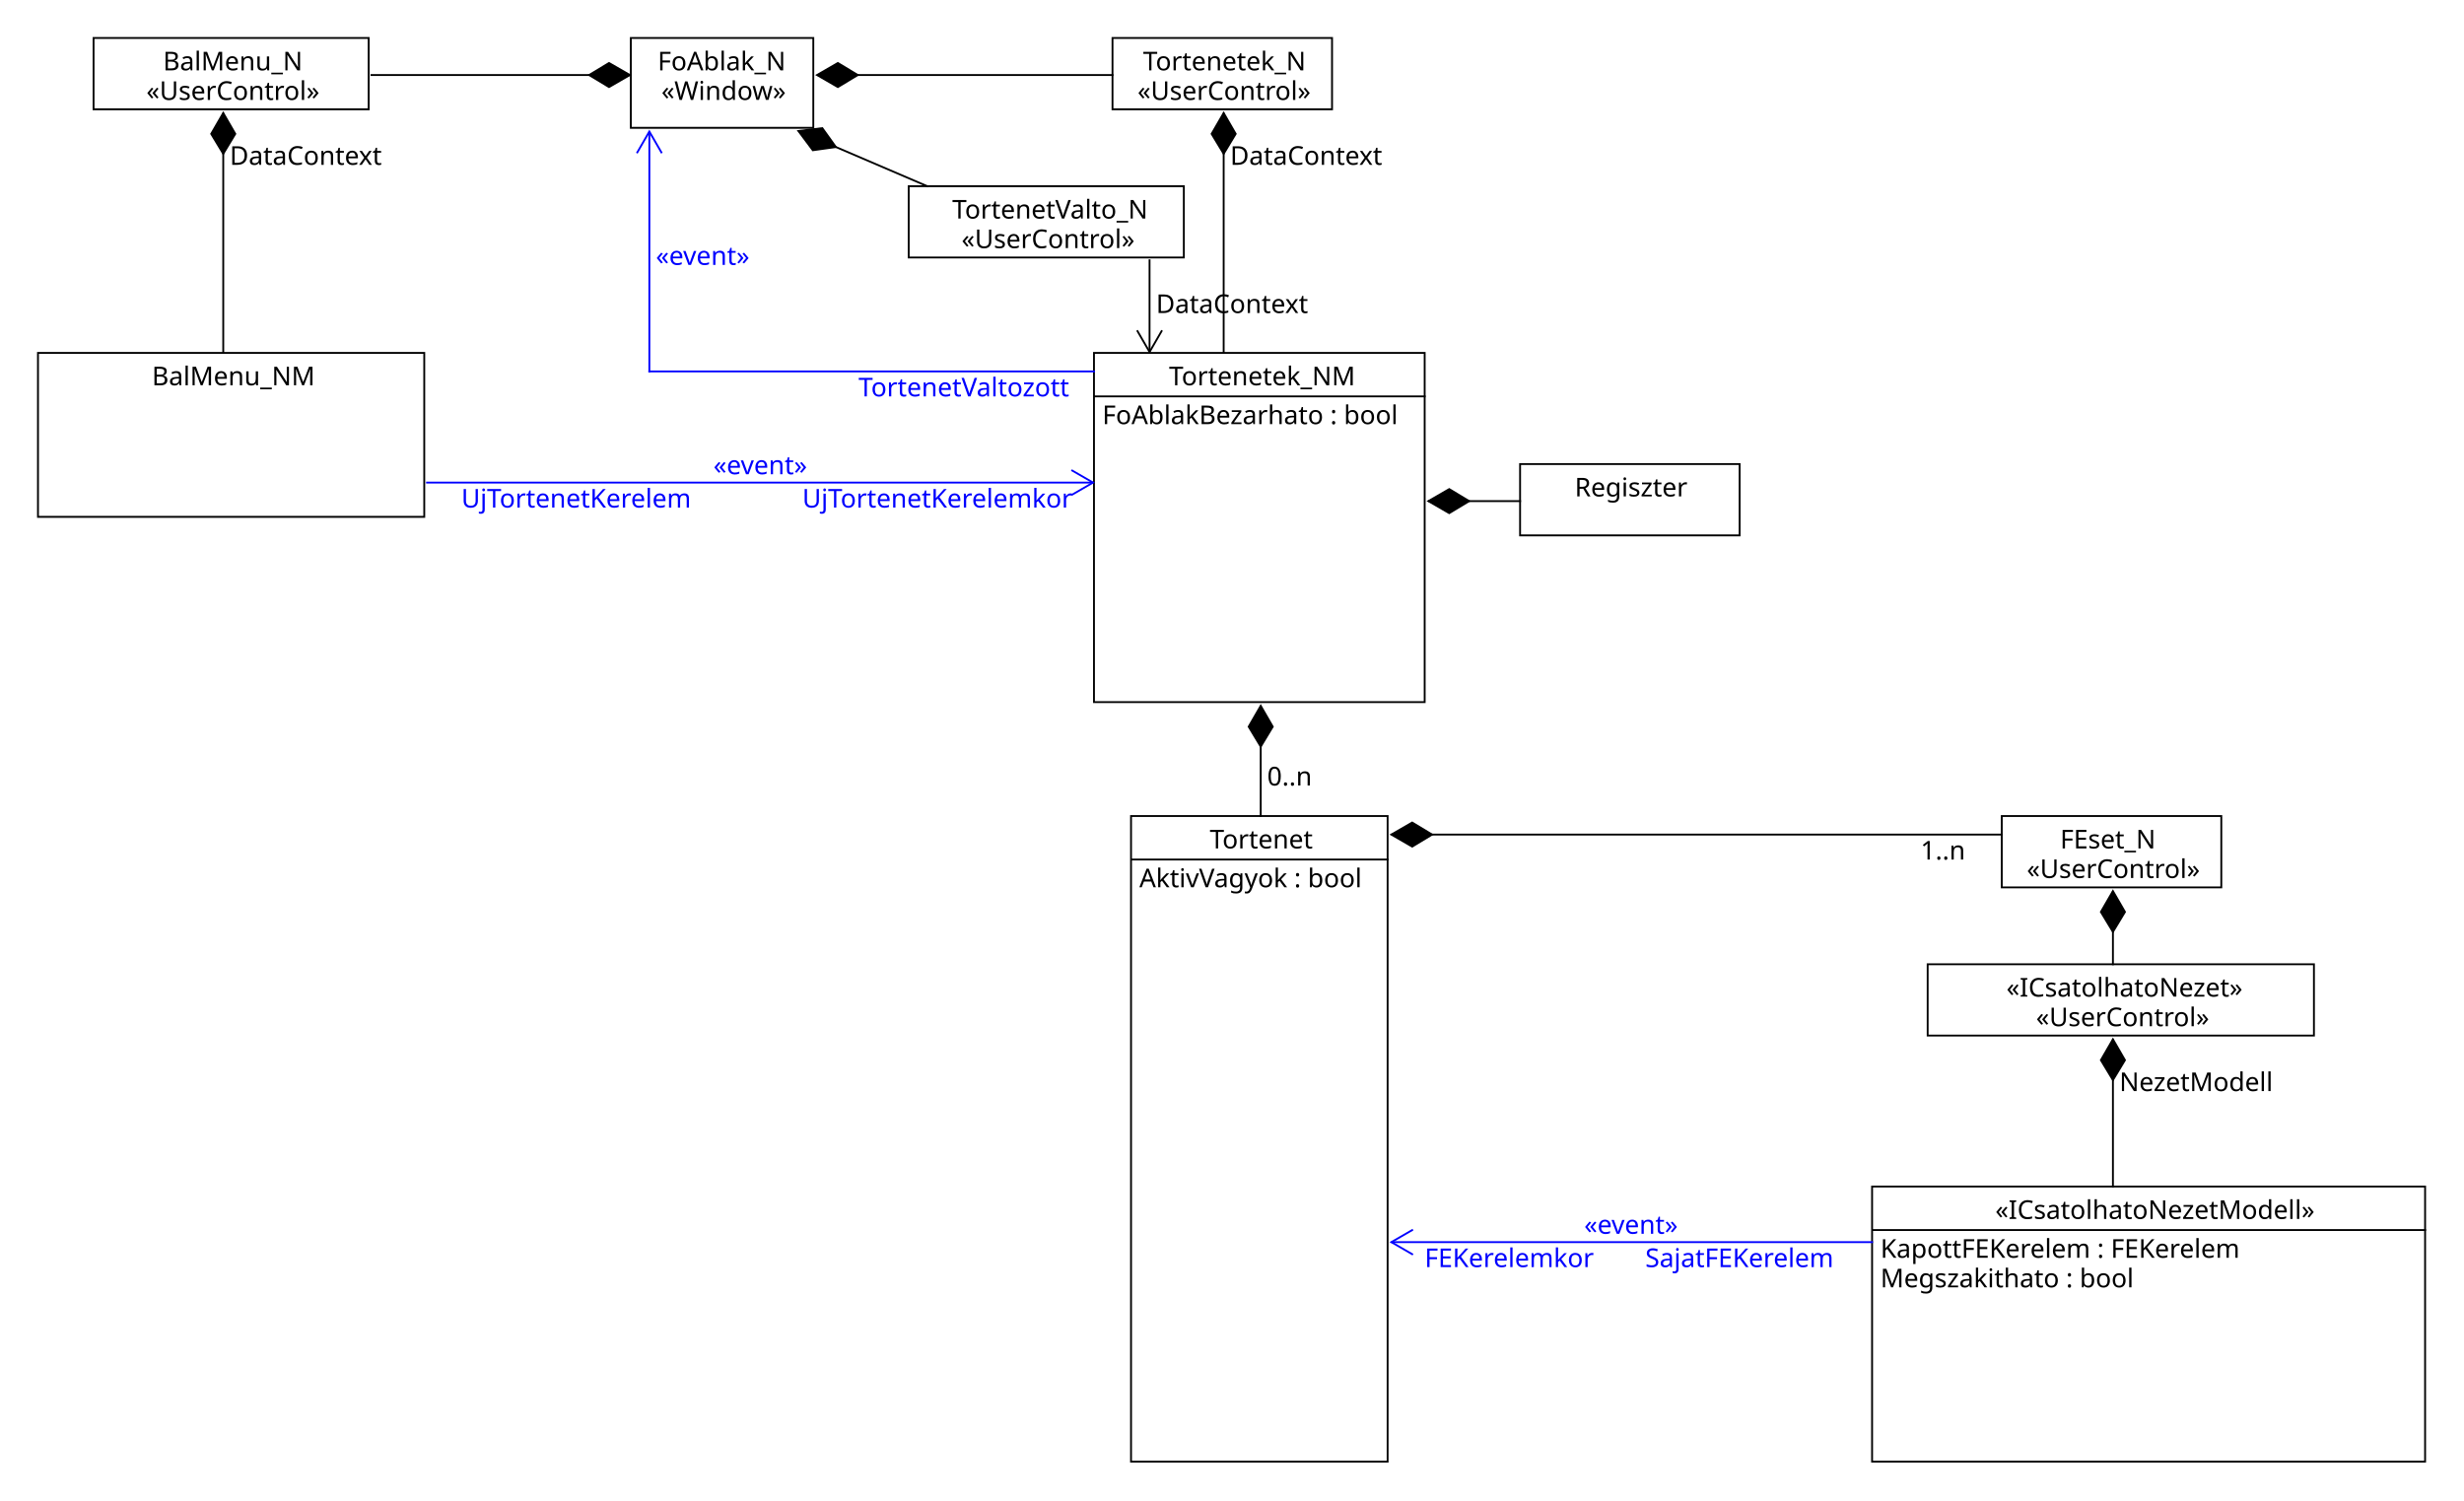
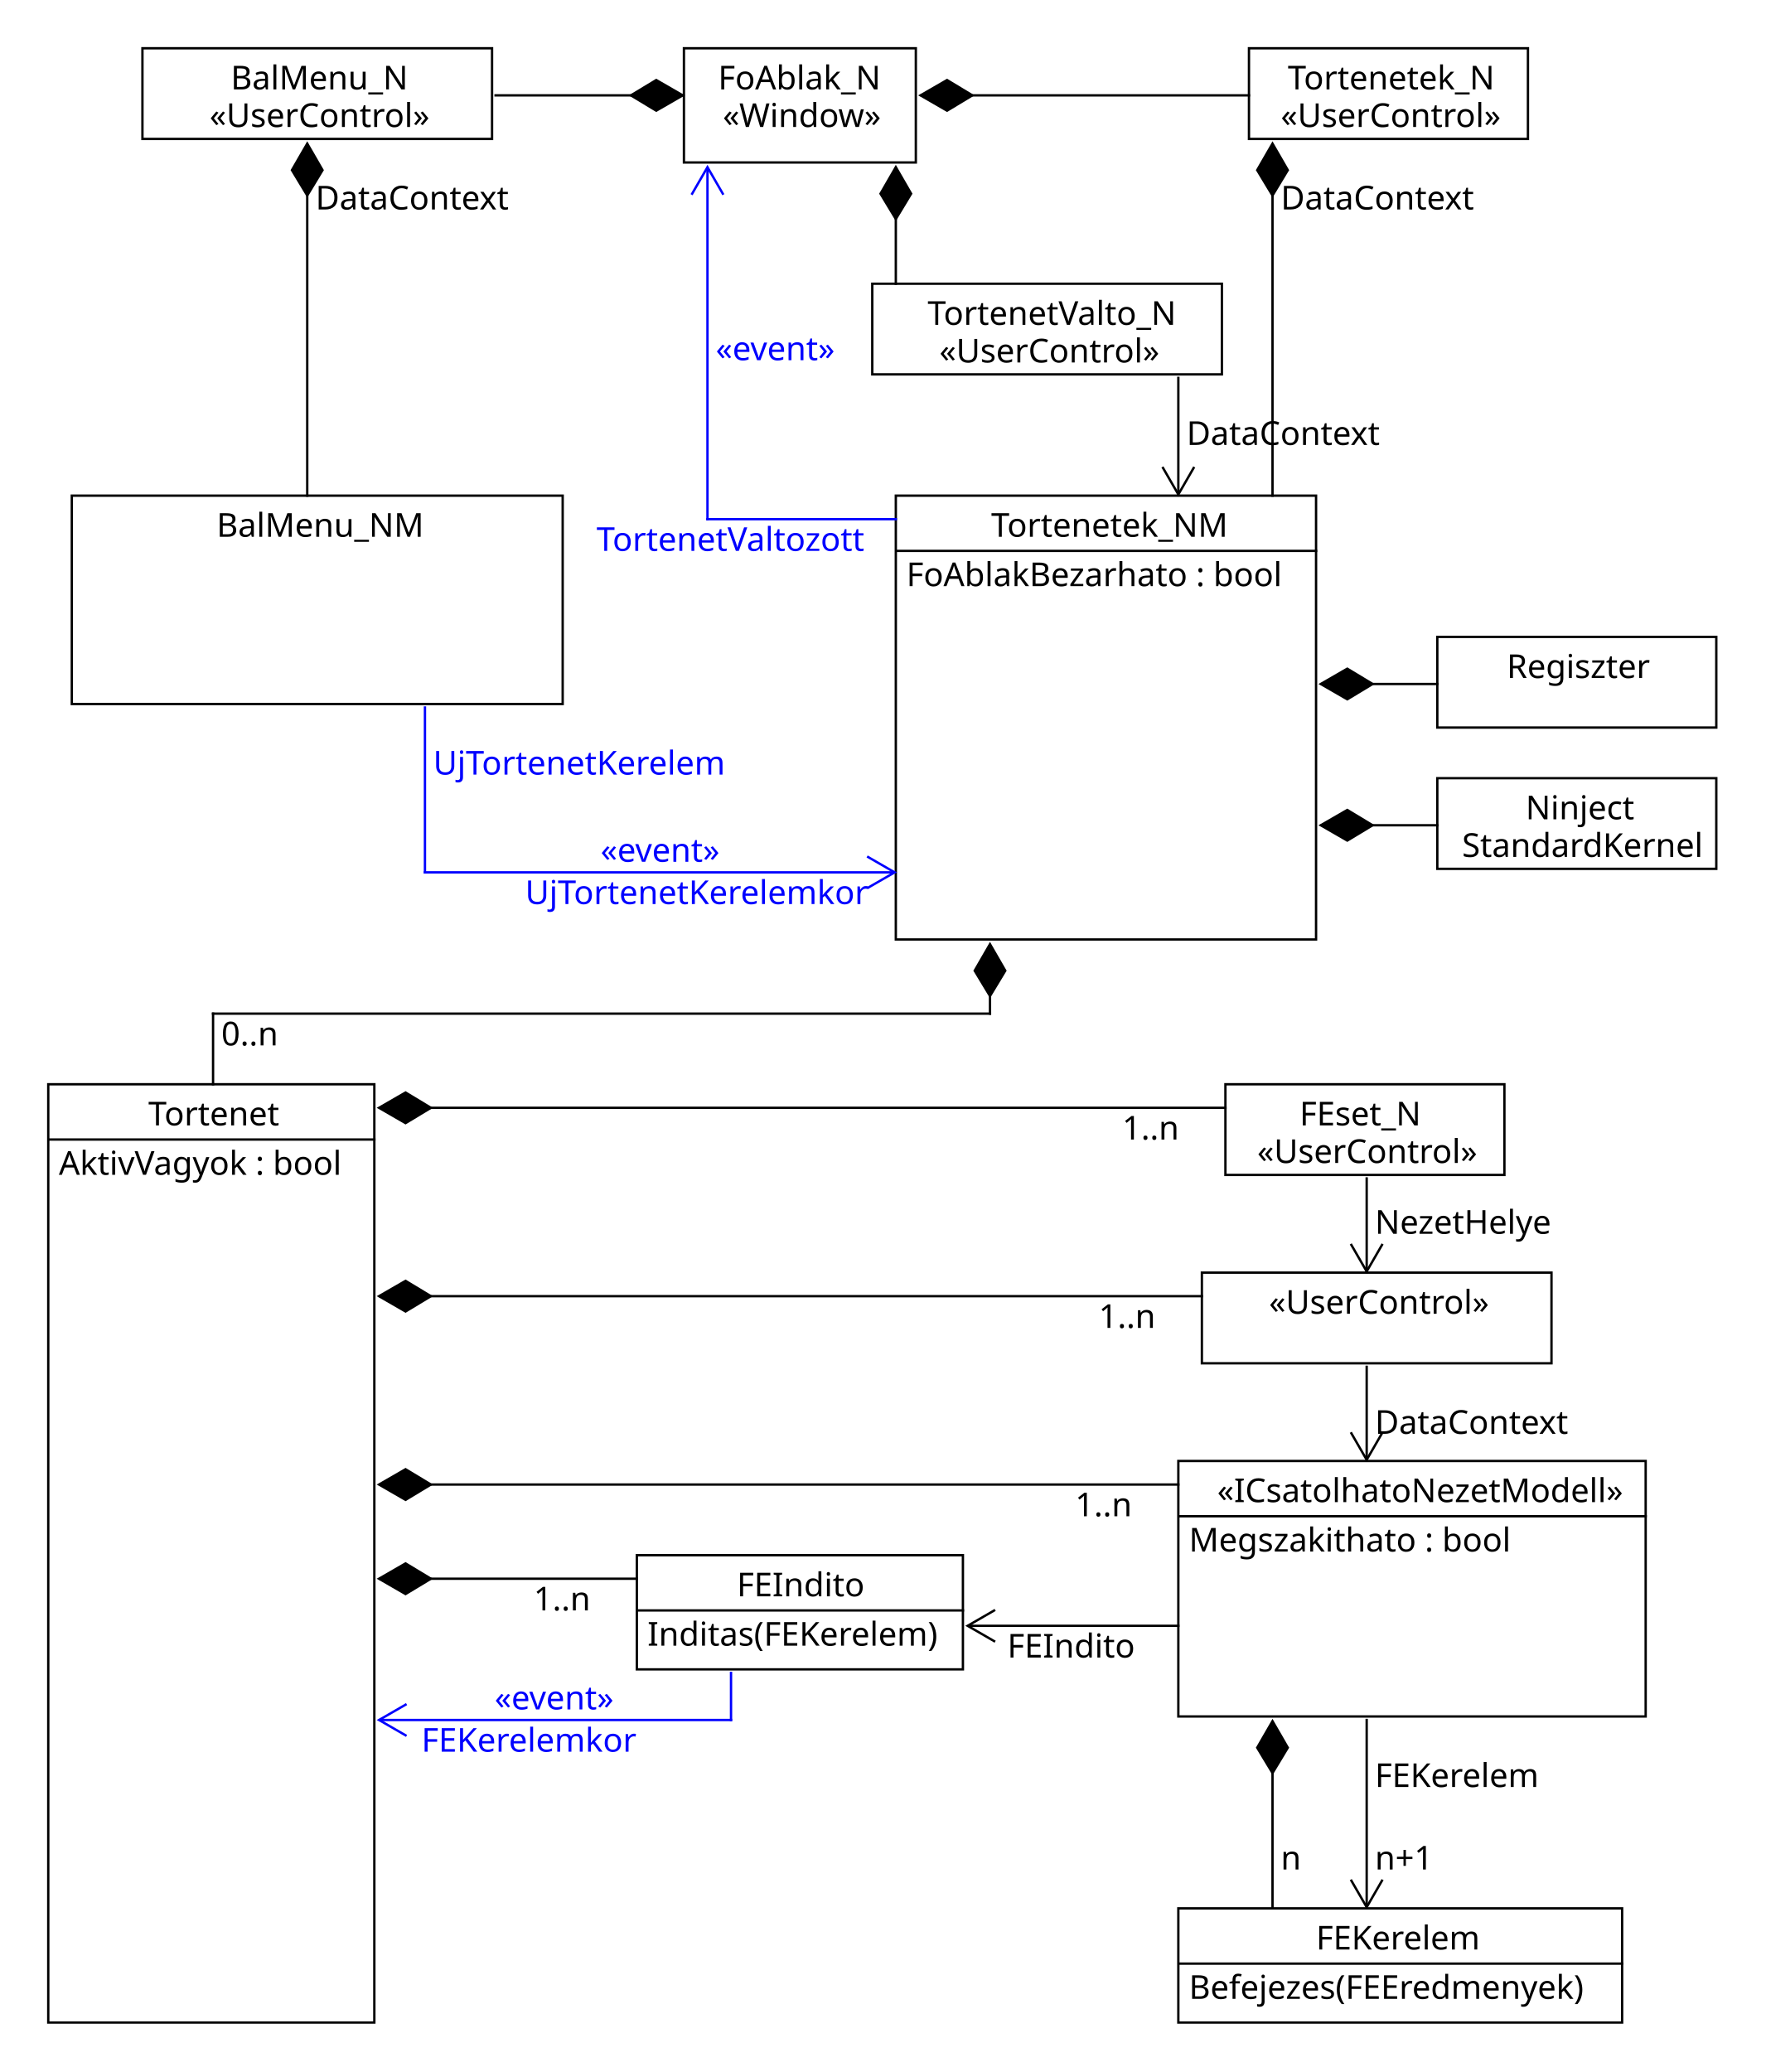
- <svg xmlns="http://www.w3.org/2000/svg" fill-opacity="1" color-rendering="auto" color-interpolation="auto" text-rendering="auto" stroke="black" stroke-linecap="square" width="1330" stroke-miterlimit="10" shape-rendering="auto" stroke-opacity="1" fill="black" stroke-dasharray="none" font-weight="normal" stroke-width="1" viewBox="40 20 1330 810" height="810" font-family="'Dialog'" font-style="normal" stroke-linejoin="miter" font-size="12px" stroke-dashoffset="0" image-rendering="auto">
+ <svg xmlns="http://www.w3.org/2000/svg" fill-opacity="1" color-rendering="auto" color-interpolation="auto" text-rendering="auto" stroke="black" stroke-linecap="square" width="750" stroke-miterlimit="10" shape-rendering="auto" stroke-opacity="1" fill="black" stroke-dasharray="none" font-weight="normal" stroke-width="1" viewBox="530 20 750 880" height="880" font-family="'Dialog'" font-style="normal" stroke-linejoin="miter" font-size="12px" stroke-dashoffset="0" image-rendering="auto">
  <defs id="genericDefs" />
  <g>
    <defs id="defs1">
      <clipPath clipPathUnits="userSpaceOnUse" id="clipPath1">
        <path d="M0 0 L2147483647 0 L2147483647 2147483647 L0 2147483647 L0 0 Z" />
      </clipPath>
      <clipPath clipPathUnits="userSpaceOnUse" id="clipPath2">
        <path d="M0 0 L0 40 L120 40 L120 0 Z" />
      </clipPath>
      <clipPath clipPathUnits="userSpaceOnUse" id="clipPath3">
+         <path d="M0 0 L0 50 L190 50 L190 0 Z" />
+       </clipPath>
+       <clipPath clipPathUnits="userSpaceOnUse" id="clipPath4">
+         <path d="M0 0 L0 50 L140 50 L140 0 Z" />
+       </clipPath>
+       <clipPath clipPathUnits="userSpaceOnUse" id="clipPath5">
        <path d="M0 0 L0 50 L100 50 L100 0 Z" />
      </clipPath>
-       <clipPath clipPathUnits="userSpaceOnUse" id="clipPath4">
+       <clipPath clipPathUnits="userSpaceOnUse" id="clipPath6">
        <path d="M0 0 L0 40 L150 40 L150 0 Z" />
      </clipPath>
-       <clipPath clipPathUnits="userSpaceOnUse" id="clipPath5">
-         <path d="M0 0 L0 150 L300 150 L300 0 Z" />
-       </clipPath>
-       <clipPath clipPathUnits="userSpaceOnUse" id="clipPath6">
-         <path d="M0 0 L0 40 L210 40 L210 0 Z" />
-       </clipPath>
      <clipPath clipPathUnits="userSpaceOnUse" id="clipPath7">
-         <path d="M0 0 L0 350 L140 350 L140 0 Z" />
+         <path d="M0 0 L0 110 L200 110 L200 0 Z" />
      </clipPath>
      <clipPath clipPathUnits="userSpaceOnUse" id="clipPath8">
+         <path d="M0 0 L0 400 L140 400 L140 0 Z" />
+       </clipPath>
+       <clipPath clipPathUnits="userSpaceOnUse" id="clipPath9">
        <path d="M0 0 L0 90 L210 90 L210 0 Z" />
      </clipPath>
-       <clipPath clipPathUnits="userSpaceOnUse" id="clipPath9">
+       <clipPath clipPathUnits="userSpaceOnUse" id="clipPath10">
        <path d="M0 0 L0 190 L180 190 L180 0 Z" />
      </clipPath>
-       <clipPath clipPathUnits="userSpaceOnUse" id="clipPath10">
+       <clipPath clipPathUnits="userSpaceOnUse" id="clipPath11">
        <path d="M0 0 L0 30 L80 30 L80 0 Z" />
      </clipPath>
-       <clipPath clipPathUnits="userSpaceOnUse" id="clipPath11">
+       <clipPath clipPathUnits="userSpaceOnUse" id="clipPath12">
+         <path d="M0 0 L0 110 L100 110 L100 0 Z" />
+       </clipPath>
+       <clipPath clipPathUnits="userSpaceOnUse" id="clipPath13">
+         <path d="M0 0 L0 110 L40 110 L40 0 Z" />
+       </clipPath>
+       <clipPath clipPathUnits="userSpaceOnUse" id="clipPath14">
+         <path d="M0 0 L0 40 L380 40 L380 0 Z" />
+       </clipPath>
+       <clipPath clipPathUnits="userSpaceOnUse" id="clipPath15">
+         <path d="M0 0 L0 40 L370 40 L370 0 Z" />
+       </clipPath>
+       <clipPath clipPathUnits="userSpaceOnUse" id="clipPath16">
+         <path d="M0 0 L0 40 L140 40 L140 0 Z" />
+       </clipPath>
+       <clipPath clipPathUnits="userSpaceOnUse" id="clipPath17">
        <path d="M0 0 L0 80 L110 80 L110 0 Z" />
      </clipPath>
-       <clipPath clipPathUnits="userSpaceOnUse" id="clipPath12">
-         <path d="M0 0 L0 60 L100 60 L100 0 Z" />
-       </clipPath>
-       <clipPath clipPathUnits="userSpaceOnUse" id="clipPath13">
-         <path d="M0 0 L0 170 L270 170 L270 0 Z" />
-       </clipPath>
-       <clipPath clipPathUnits="userSpaceOnUse" id="clipPath14">
-         <path d="M0 0 L0 160 L110 160 L110 0 Z" />
-       </clipPath>
-       <clipPath clipPathUnits="userSpaceOnUse" id="clipPath15">
-         <path d="M0 0 L0 50 L290 50 L290 0 Z" />
-       </clipPath>
-       <clipPath clipPathUnits="userSpaceOnUse" id="clipPath16">
-         <path d="M0 0 L0 110 L110 110 L110 0 Z" />
-       </clipPath>
-       <clipPath clipPathUnits="userSpaceOnUse" id="clipPath17">
-         <path d="M0 0 L0 70 L30 70 L30 0 Z" />
-       </clipPath>
      <clipPath clipPathUnits="userSpaceOnUse" id="clipPath18">
-         <path d="M0 0 L0 30 L190 30 L190 0 Z" />
+         <path d="M0 0 L0 80 L30 80 L30 0 Z" />
      </clipPath>
      <clipPath clipPathUnits="userSpaceOnUse" id="clipPath19">
+         <path d="M0 0 L0 190 L150 190 L150 0 Z" />
+       </clipPath>
+       <clipPath clipPathUnits="userSpaceOnUse" id="clipPath20">
+         <path d="M0 0 L0 180 L110 180 L110 0 Z" />
+       </clipPath>
+       <clipPath clipPathUnits="userSpaceOnUse" id="clipPath21">
+         <path d="M0 0 L0 60 L180 60 L180 0 Z" />
+       </clipPath>
+       <clipPath clipPathUnits="userSpaceOnUse" id="clipPath22">
+         <path d="M0 0 L0 70 L110 70 L110 0 Z" />
+       </clipPath>
+       <clipPath clipPathUnits="userSpaceOnUse" id="clipPath23">
+         <path d="M0 0 L0 70 L100 70 L100 0 Z" />
+       </clipPath>
+       <clipPath clipPathUnits="userSpaceOnUse" id="clipPath24">
        <path d="M0 0 L0 30 L170 30 L170 0 Z" />
      </clipPath>
-       <clipPath clipPathUnits="userSpaceOnUse" id="clipPath20">
-         <path d="M0 0 L0 40 L360 40 L360 0 Z" />
-       </clipPath>
-       <clipPath clipPathUnits="userSpaceOnUse" id="clipPath21">
-         <path d="M0 0 L0 90 L50 90 L50 0 Z" />
-       </clipPath>
-       <clipPath clipPathUnits="userSpaceOnUse" id="clipPath22">
-         <path d="M0 0 L0 50 L390 50 L390 0 Z" />
+       <clipPath clipPathUnits="userSpaceOnUse" id="clipPath25">
+         <path d="M0 0 L0 30 L110 30 L110 0 Z" />
+       </clipPath>
+       <clipPath clipPathUnits="userSpaceOnUse" id="clipPath26">
+         <path d="M0 0 L0 40 L390 40 L390 0 Z" />
+       </clipPath>
+       <clipPath clipPathUnits="userSpaceOnUse" id="clipPath27">
+         <path d="M0 0 L0 90 L360 90 L360 0 Z" />
+       </clipPath>
+       <clipPath clipPathUnits="userSpaceOnUse" id="clipPath28">
+         <path d="M0 0 L0 110 L230 110 L230 0 Z" />
      </clipPath>
    </defs>
-     <g fill="rgb(255,255,255)" fill-opacity="0" transform="translate(860,270)" stroke-opacity="0" stroke="rgb(255,255,255)">
+     <g fill="rgb(255,255,255)" fill-opacity="0" transform="translate(1140,350)" stroke-opacity="0" stroke="rgb(255,255,255)">
      <rect x="0.5" width="118.5" height="38.5" y="0.5" clip-path="url(#clipPath2)" stroke="none" />
    </g>
-     <g transform="translate(860,270)">
+     <g transform="translate(1140,350)">
+       <rect fill="none" x="0.5" width="118.5" height="38.5" y="0.5" clip-path="url(#clipPath2)" />
+       <text x="38" font-size="14px" y="17.969" clip-path="url(#clipPath2)" font-family="sans-serif" stroke="none" xml:space="preserve">Ninject</text>
+       <text x="11" font-size="14px" y="33.938" clip-path="url(#clipPath2)" font-family="sans-serif" stroke="none" xml:space="preserve">StandardKernel</text>
+     </g>
+     <g fill="rgb(255,255,255)" fill-opacity="0" transform="translate(1030,830)" stroke-opacity="0" stroke="rgb(255,255,255)">
+       <rect x="0.5" width="188.5" height="48.5" y="0.5" clip-path="url(#clipPath3)" stroke="none" />
+     </g>
+     <g transform="translate(1030,830)">
+       <rect fill="none" x="0.5" width="188.5" height="48.5" y="0.5" clip-path="url(#clipPath3)" />
+       <text x="59" font-size="14px" y="17.969" clip-path="url(#clipPath3)" font-family="sans-serif" stroke="none" xml:space="preserve">FEKerelem</text>
+       <path fill="none" d="M1 23.969 L189 23.969" clip-path="url(#clipPath3)" />
+       <text x="5" font-size="14px" y="38.938" clip-path="url(#clipPath3)" font-family="sans-serif" stroke="none" xml:space="preserve">Befejezes(FEEredmenyek)</text>
+     </g>
+     <g fill="rgb(255,255,255)" fill-opacity="0" transform="translate(800,680)" stroke-opacity="0" stroke="rgb(255,255,255)">
+       <rect x="0.5" width="138.5" height="48.5" y="0.5" clip-path="url(#clipPath4)" stroke="none" />
+     </g>
+     <g transform="translate(800,680)">
+       <rect fill="none" x="0.5" width="138.5" height="48.5" y="0.5" clip-path="url(#clipPath4)" />
+       <text x="43" font-size="14px" y="17.969" clip-path="url(#clipPath4)" font-family="sans-serif" stroke="none" xml:space="preserve">FEIndito</text>
+       <path fill="none" d="M1 23.969 L139 23.969" clip-path="url(#clipPath4)" />
+       <text x="5" font-size="14px" y="38.938" clip-path="url(#clipPath4)" font-family="sans-serif" stroke="none" xml:space="preserve">Inditas(FEKerelem)</text>
+     </g>
+     <g fill="rgb(255,255,255)" fill-opacity="0" transform="translate(1140,290)" stroke-opacity="0" stroke="rgb(255,255,255)">
+       <rect x="0.5" width="118.5" height="38.5" y="0.5" clip-path="url(#clipPath2)" stroke="none" />
+     </g>
+     <g transform="translate(1140,290)">
      <rect fill="none" x="0.5" width="118.5" height="38.5" y="0.5" clip-path="url(#clipPath2)" />
      <text x="30" font-size="14px" y="17.969" clip-path="url(#clipPath2)" font-family="sans-serif" stroke="none" xml:space="preserve">Regiszter</text>
    </g>
-     <g fill="rgb(255,255,255)" fill-opacity="0" transform="translate(380,40)" stroke-opacity="0" stroke="rgb(255,255,255)">
-       <rect x="0.5" width="98.5" height="48.5" y="0.5" clip-path="url(#clipPath3)" stroke="none" />
-     </g>
-     <g transform="translate(380,40)">
-       <rect fill="none" x="0.5" width="98.5" height="48.5" y="0.5" clip-path="url(#clipPath3)" />
-       <text x="15" font-size="14px" y="17.969" clip-path="url(#clipPath3)" font-family="sans-serif" stroke="none" xml:space="preserve">FoAblak_N</text>
-       <text x="17" font-size="14px" y="33.938" clip-path="url(#clipPath3)" font-family="sans-serif" stroke="none" xml:space="preserve">«Window»</text>
-     </g>
-     <g fill="rgb(255,255,255)" fill-opacity="0" transform="translate(530,120)" stroke-opacity="0" stroke="rgb(255,255,255)">
-       <rect x="0.5" width="148.5" height="38.5" y="0.5" clip-path="url(#clipPath4)" stroke="none" />
-     </g>
-     <g transform="translate(530,120)">
-       <rect fill="none" x="0.5" width="148.5" height="38.5" y="0.5" clip-path="url(#clipPath4)" />
-       <text x="24" font-size="14px" y="17.969" clip-path="url(#clipPath4)" font-family="sans-serif" stroke="none" xml:space="preserve">TortenetValto_N</text>
-       <text x="29" font-size="14px" y="33.938" clip-path="url(#clipPath4)" font-family="sans-serif" stroke="none" xml:space="preserve">«UserControl»</text>
-     </g>
-     <g fill="rgb(255,255,255)" fill-opacity="0" transform="translate(1050,660)" stroke-opacity="0" stroke="rgb(255,255,255)">
-       <rect x="0.5" width="298.5" height="148.5" y="0.5" clip-path="url(#clipPath5)" stroke="none" />
-     </g>
-     <g transform="translate(1050,660)">
-       <rect fill="none" x="0.5" width="298.5" height="148.5" y="0.5" clip-path="url(#clipPath5)" />
-       <text x="67" font-size="14px" y="17.969" clip-path="url(#clipPath5)" font-family="sans-serif" stroke="none" xml:space="preserve">«ICsatolhatoNezetModell»</text>
-       <path fill="none" d="M1 23.969 L299 23.969" clip-path="url(#clipPath5)" />
-       <text x="5" font-size="14px" y="38.938" clip-path="url(#clipPath5)" font-family="sans-serif" stroke="none" xml:space="preserve">KapottFEKerelem : FEKerelem</text>
-       <text x="5" font-size="14px" y="54.906" clip-path="url(#clipPath5)" font-family="sans-serif" stroke="none" xml:space="preserve">Megszakithato : bool</text>
-     </g>
-     <g fill="rgb(255,255,255)" fill-opacity="0" transform="translate(1080,540)" stroke-opacity="0" stroke="rgb(255,255,255)">
-       <rect x="0.5" width="208.5" height="38.5" y="0.5" clip-path="url(#clipPath6)" stroke="none" />
-     </g>
-     <g transform="translate(1080,540)">
-       <rect fill="none" x="0.5" width="208.5" height="38.5" y="0.5" clip-path="url(#clipPath6)" />
-       <text x="43" font-size="14px" y="17.969" clip-path="url(#clipPath6)" font-family="sans-serif" stroke="none" xml:space="preserve">«ICsatolhatoNezet»</text>
-       <text x="59" font-size="14px" y="33.938" clip-path="url(#clipPath6)" font-family="sans-serif" stroke="none" xml:space="preserve">«UserControl»</text>
-     </g>
-     <g fill="rgb(255,255,255)" fill-opacity="0" transform="translate(640,40)" stroke-opacity="0" stroke="rgb(255,255,255)">
+     <g fill="rgb(255,255,255)" fill-opacity="0" transform="translate(820,40)" stroke-opacity="0" stroke="rgb(255,255,255)">
+       <rect x="0.5" width="98.5" height="48.5" y="0.5" clip-path="url(#clipPath5)" stroke="none" />
+     </g>
+     <g transform="translate(820,40)">
+       <rect fill="none" x="0.5" width="98.5" height="48.5" y="0.5" clip-path="url(#clipPath5)" />
+       <text x="15" font-size="14px" y="17.969" clip-path="url(#clipPath5)" font-family="sans-serif" stroke="none" xml:space="preserve">FoAblak_N</text>
+       <text x="17" font-size="14px" y="33.938" clip-path="url(#clipPath5)" font-family="sans-serif" stroke="none" xml:space="preserve">«Window»</text>
+     </g>
+     <g fill="rgb(255,255,255)" fill-opacity="0" transform="translate(900,140)" stroke-opacity="0" stroke="rgb(255,255,255)">
+       <rect x="0.5" width="148.5" height="38.5" y="0.5" clip-path="url(#clipPath6)" stroke="none" />
+     </g>
+     <g transform="translate(900,140)">
+       <rect fill="none" x="0.5" width="148.5" height="38.5" y="0.5" clip-path="url(#clipPath6)" />
+       <text x="24" font-size="14px" y="17.969" clip-path="url(#clipPath6)" font-family="sans-serif" stroke="none" xml:space="preserve">TortenetValto_N</text>
+       <text x="29" font-size="14px" y="33.938" clip-path="url(#clipPath6)" font-family="sans-serif" stroke="none" xml:space="preserve">«UserControl»</text>
+     </g>
+     <g fill="rgb(255,255,255)" fill-opacity="0" transform="translate(1030,640)" stroke-opacity="0" stroke="rgb(255,255,255)">
+       <rect x="0.5" width="198.5" height="108.5" y="0.5" clip-path="url(#clipPath7)" stroke="none" />
+     </g>
+     <g transform="translate(1030,640)">
+       <rect fill="none" x="0.5" width="198.5" height="108.5" y="0.5" clip-path="url(#clipPath7)" />
+       <text x="17" font-size="14px" y="17.969" clip-path="url(#clipPath7)" font-family="sans-serif" stroke="none" xml:space="preserve">«ICsatolhatoNezetModell»</text>
+       <path fill="none" d="M1 23.969 L199 23.969" clip-path="url(#clipPath7)" />
+       <text x="5" font-size="14px" y="38.938" clip-path="url(#clipPath7)" font-family="sans-serif" stroke="none" xml:space="preserve">Megszakithato : bool</text>
+     </g>
+     <g fill="rgb(255,255,255)" fill-opacity="0" transform="translate(1040,560)" stroke-opacity="0" stroke="rgb(255,255,255)">
+       <rect x="0.5" width="148.5" height="38.5" y="0.5" clip-path="url(#clipPath6)" stroke="none" />
+     </g>
+     <g transform="translate(1040,560)">
+       <rect fill="none" x="0.5" width="148.5" height="38.5" y="0.5" clip-path="url(#clipPath6)" />
+       <text x="29" font-size="14px" y="17.969" clip-path="url(#clipPath6)" font-family="sans-serif" stroke="none" xml:space="preserve">«UserControl»</text>
+     </g>
+     <g fill="rgb(255,255,255)" fill-opacity="0" transform="translate(1060,40)" stroke-opacity="0" stroke="rgb(255,255,255)">
      <rect x="0.5" width="118.5" height="38.5" y="0.5" clip-path="url(#clipPath2)" stroke="none" />
    </g>
-     <g transform="translate(640,40)">
+     <g transform="translate(1060,40)">
      <rect fill="none" x="0.5" width="118.5" height="38.5" y="0.5" clip-path="url(#clipPath2)" />
      <text x="17" font-size="14px" y="17.969" clip-path="url(#clipPath2)" font-family="sans-serif" stroke="none" xml:space="preserve">Tortenetek_N</text>
      <text x="14" font-size="14px" y="33.938" clip-path="url(#clipPath2)" font-family="sans-serif" stroke="none" xml:space="preserve">«UserControl»</text>
    </g>
-     <g fill="rgb(255,255,255)" fill-opacity="0" transform="translate(1120,460)" stroke-opacity="0" stroke="rgb(255,255,255)">
+     <g fill="rgb(255,255,255)" fill-opacity="0" transform="translate(1050,480)" stroke-opacity="0" stroke="rgb(255,255,255)">
      <rect x="0.5" width="118.5" height="38.5" y="0.5" clip-path="url(#clipPath2)" stroke="none" />
    </g>
-     <g transform="translate(1120,460)">
+     <g transform="translate(1050,480)">
      <rect fill="none" x="0.5" width="118.5" height="38.5" y="0.5" clip-path="url(#clipPath2)" />
      <text x="32" font-size="14px" y="17.969" clip-path="url(#clipPath2)" font-family="sans-serif" stroke="none" xml:space="preserve">FEset_N</text>
      <text x="14" font-size="14px" y="33.938" clip-path="url(#clipPath2)" font-family="sans-serif" stroke="none" xml:space="preserve">«UserControl»</text>
    </g>
-     <g fill="rgb(255,255,255)" fill-opacity="0" transform="translate(650,460)" stroke-opacity="0" stroke="rgb(255,255,255)">
-       <rect x="0.5" width="138.5" height="348.5" y="0.5" clip-path="url(#clipPath7)" stroke="none" />
-     </g>
-     <g transform="translate(650,460)">
-       <rect fill="none" x="0.5" width="138.5" height="348.5" y="0.5" clip-path="url(#clipPath7)" />
-       <text x="43" font-size="14px" y="17.969" clip-path="url(#clipPath7)" font-family="sans-serif" stroke="none" xml:space="preserve">Tortenet</text>
-       <path fill="none" d="M1 23.969 L139 23.969" clip-path="url(#clipPath7)" />
-       <text x="5" font-size="14px" y="38.938" clip-path="url(#clipPath7)" font-family="sans-serif" stroke="none" xml:space="preserve">AktivVagyok : bool</text>
-     </g>
-     <g fill="rgb(255,255,255)" fill-opacity="0" transform="translate(60,210)" stroke-opacity="0" stroke="rgb(255,255,255)">
-       <rect x="0.5" width="208.5" height="88.5" y="0.5" clip-path="url(#clipPath8)" stroke="none" />
-     </g>
-     <g transform="translate(60,210)">
-       <rect fill="none" x="0.5" width="208.5" height="88.5" y="0.5" clip-path="url(#clipPath8)" />
-       <text x="62" font-size="14px" y="17.969" clip-path="url(#clipPath8)" font-family="sans-serif" stroke="none" xml:space="preserve">BalMenu_NM</text>
-     </g>
-     <g fill="rgb(255,255,255)" fill-opacity="0" transform="translate(90,40)" stroke-opacity="0" stroke="rgb(255,255,255)">
-       <rect x="0.5" width="148.5" height="38.5" y="0.5" clip-path="url(#clipPath4)" stroke="none" />
-     </g>
-     <g transform="translate(90,40)">
-       <rect fill="none" x="0.5" width="148.5" height="38.5" y="0.5" clip-path="url(#clipPath4)" />
-       <text x="38" font-size="14px" y="17.969" clip-path="url(#clipPath4)" font-family="sans-serif" stroke="none" xml:space="preserve">BalMenu_N</text>
-       <text x="29" font-size="14px" y="33.938" clip-path="url(#clipPath4)" font-family="sans-serif" stroke="none" xml:space="preserve">«UserControl»</text>
-     </g>
-     <g fill="rgb(255,255,255)" fill-opacity="0" transform="translate(630,210)" stroke-opacity="0" stroke="rgb(255,255,255)">
-       <rect x="0.5" width="178.5" height="188.5" y="0.5" clip-path="url(#clipPath9)" stroke="none" />
-     </g>
-     <g transform="translate(630,210)">
-       <rect fill="none" x="0.5" width="178.5" height="188.5" y="0.5" clip-path="url(#clipPath9)" />
-       <text x="41" font-size="14px" y="17.969" clip-path="url(#clipPath9)" font-family="sans-serif" stroke="none" xml:space="preserve">Tortenetek_NM</text>
-       <path fill="none" d="M1 23.969 L179 23.969" clip-path="url(#clipPath9)" />
-       <text x="5" font-size="14px" y="38.938" clip-path="url(#clipPath9)" font-family="sans-serif" stroke="none" xml:space="preserve">FoAblakBezarhato : bool</text>
-     </g>
-     <g transform="translate(800,280)">
-       <path fill="none" d="M11.5 10.5 L60.5 10.5" clip-path="url(#clipPath10)" />
-       <path d="M22.258 17 L11 10.5 L22.258 4 L33.017 10.5 Z" clip-path="url(#clipPath10)" stroke="none" />
-       <path fill="none" d="M22.258 17 L11 10.5 L22.258 4 L33.017 10.5 Z" clip-path="url(#clipPath10)" />
-     </g>
-     <g transform="translate(650,150)">
-       <path fill="none" d="M10.5 10.5 L10.5 59.5" clip-path="url(#clipPath11)" />
-       <path fill="none" d="M4 48.742 L10.5 60 L17 48.742" clip-path="url(#clipPath11)" />
-       <text x="14" font-size="14px" y="38.969" clip-path="url(#clipPath11)" font-family="sans-serif" stroke="none" xml:space="preserve">DataContext</text>
-     </g>
-     <g transform="translate(460,80)">
-       <path fill="none" d="M11.419 10.894 L80.5 40.5" clip-path="url(#clipPath12)" />
-       <path d="M18.747 21.106 L10.96 10.697 L23.868 9.157 L31.196 19.37 Z" clip-path="url(#clipPath12)" stroke="none" />
-       <path fill="none" d="M18.747 21.106 L10.96 10.697 L23.868 9.157 L31.196 19.37 Z" clip-path="url(#clipPath12)" />
-     </g>
-     <g fill="blue" transform="translate(380,80)" stroke="blue">
-       <path fill="none" d="M10.5 11.5 L10.5 140.5" clip-path="url(#clipPath13)" />
-       <path fill="none" d="M10.5 140.5 L250.5 140.5" clip-path="url(#clipPath13)" />
-       <path fill="none" d="M4 22.258 L10.5 11 L17 22.258" clip-path="url(#clipPath13)" />
-       <text x="14" font-size="14px" y="82.984" clip-path="url(#clipPath13)" font-family="sans-serif" stroke="none" xml:space="preserve">«event»</text>
-       <text x="123.387" font-size="14px" y="153.969" clip-path="url(#clipPath13)" font-family="sans-serif" stroke="none" xml:space="preserve">TortenetValtozott</text>
-     </g>
-     <g transform="translate(690,70)">
-       <path fill="none" d="M10.5 11.5 L10.5 140.5" clip-path="url(#clipPath14)" />
-       <path d="M4 22.258 L10.5 11 L17 22.258 L10.5 33.017 Z" clip-path="url(#clipPath14)" stroke="none" />
-       <path fill="none" d="M4 22.258 L10.5 11 L17 22.258 L10.5 33.017 Z" clip-path="url(#clipPath14)" />
-       <text x="14" font-size="14px" y="38.969" clip-path="url(#clipPath14)" font-family="sans-serif" stroke="none" xml:space="preserve">DataContext</text>
-     </g>
-     <g fill="blue" transform="translate(780,670)" stroke="blue">
-       <path fill="none" d="M11.5 20.5 L270.5 20.5" clip-path="url(#clipPath15)" />
-       <path fill="none" d="M22.258 27 L11 20.5 L22.258 14" clip-path="url(#clipPath15)" />
-       <text x="115.09" font-size="14px" y="16" clip-path="url(#clipPath15)" font-family="sans-serif" stroke="none" xml:space="preserve">«event»</text>
-       <text x="29" font-size="14px" y="33.969" clip-path="url(#clipPath15)" font-family="sans-serif" stroke="none" xml:space="preserve">FEKerelemkor</text>
-       <text x="148.069" font-size="14px" y="33.969" clip-path="url(#clipPath15)" font-family="sans-serif" stroke="none" xml:space="preserve">SajatFEKerelem</text>
-     </g>
-     <g transform="translate(1170,570)">
-       <path fill="none" d="M10.5 11.5 L10.5 90.5" clip-path="url(#clipPath16)" />
-       <path d="M4 22.258 L10.5 11 L17 22.258 L10.5 33.017 Z" clip-path="url(#clipPath16)" stroke="none" />
-       <path fill="none" d="M4 22.258 L10.5 11 L17 22.258 L10.5 33.017 Z" clip-path="url(#clipPath16)" />
-       <text x="14" font-size="14px" y="38.969" clip-path="url(#clipPath16)" font-family="sans-serif" stroke="none" xml:space="preserve">NezetModell</text>
-     </g>
-     <g transform="translate(1170,490)">
-       <path fill="none" d="M10.5 50.5 L10.5 11.5" clip-path="url(#clipPath17)" />
-       <path d="M17 22.258 L10.5 11 L4 22.258 L10.5 33.017 Z" clip-path="url(#clipPath17)" stroke="none" />
-       <path fill="none" d="M17 22.258 L10.5 11 L4 22.258 L10.5 33.017 Z" clip-path="url(#clipPath17)" />
-     </g>
-     <g transform="translate(470,50)">
-       <path fill="none" d="M11.5 10.5 L170.5 10.5" clip-path="url(#clipPath18)" />
-       <path d="M22.258 17 L11 10.5 L22.258 4 L33.017 10.5 Z" clip-path="url(#clipPath18)" stroke="none" />
-       <path fill="none" d="M22.258 17 L11 10.5 L22.258 4 L33.017 10.5 Z" clip-path="url(#clipPath18)" />
-     </g>
-     <g transform="translate(230,50)">
-       <path fill="none" d="M149.5 10.5 L10.5 10.5" clip-path="url(#clipPath19)" />
-       <path d="M138.742 4 L150 10.5 L138.742 17 L127.983 10.5 Z" clip-path="url(#clipPath19)" stroke="none" />
-       <path fill="none" d="M138.742 4 L150 10.5 L138.742 17 L127.983 10.5 Z" clip-path="url(#clipPath19)" />
-     </g>
-     <g transform="translate(780,460)">
-       <path fill="none" d="M11.5 10.5 L340.5 10.5" clip-path="url(#clipPath20)" />
-       <path d="M22.258 17 L11 10.5 L22.258 4 L33.017 10.5 Z" clip-path="url(#clipPath20)" stroke="none" />
-       <path fill="none" d="M22.258 17 L11 10.5 L22.258 4 L33.017 10.5 Z" clip-path="url(#clipPath20)" />
-       <text x="296.648" font-size="14px" y="23.969" clip-path="url(#clipPath20)" font-family="sans-serif" stroke="none" xml:space="preserve">1..n</text>
-     </g>
-     <g transform="translate(710,390)">
-       <path fill="none" d="M10.5 70.5 L10.5 11.5" clip-path="url(#clipPath21)" />
-       <path d="M17 22.258 L10.5 11 L4 22.258 L10.5 33.017 Z" clip-path="url(#clipPath21)" stroke="none" />
-       <path fill="none" d="M17 22.258 L10.5 11 L4 22.258 L10.5 33.017 Z" clip-path="url(#clipPath21)" />
-       <text x="14" font-size="14px" y="54" clip-path="url(#clipPath21)" font-family="sans-serif" stroke="none" xml:space="preserve">0..n</text>
-     </g>
-     <g fill="blue" transform="translate(260,260)" stroke="blue">
-       <path fill="none" d="M369.5 20.5 L10.5 20.5" clip-path="url(#clipPath22)" />
-       <path fill="none" d="M358.742 14 L370 20.5 L358.742 27" clip-path="url(#clipPath22)" />
-       <text x="165.09" font-size="14px" y="16" clip-path="url(#clipPath22)" font-family="sans-serif" stroke="none" xml:space="preserve">«event»</text>
-       <text x="213.062" font-size="14px" y="33.969" clip-path="url(#clipPath22)" font-family="sans-serif" stroke="none" xml:space="preserve">UjTortenetKerelemkor</text>
-       <text x="29" font-size="14px" y="33.969" clip-path="url(#clipPath22)" font-family="sans-serif" stroke="none" xml:space="preserve">UjTortenetKerelem</text>
-     </g>
-     <g transform="translate(150,70)">
-       <path fill="none" d="M10.5 140.5 L10.5 11.5" clip-path="url(#clipPath14)" />
-       <path d="M17 22.258 L10.5 11 L4 22.258 L10.5 33.017 Z" clip-path="url(#clipPath14)" stroke="none" />
-       <path fill="none" d="M17 22.258 L10.5 11 L4 22.258 L10.5 33.017 Z" clip-path="url(#clipPath14)" />
-       <text x="14" font-size="14px" y="38.969" clip-path="url(#clipPath14)" font-family="sans-serif" stroke="none" xml:space="preserve">DataContext</text>
+     <g fill="rgb(255,255,255)" fill-opacity="0" transform="translate(550,480)" stroke-opacity="0" stroke="rgb(255,255,255)">
+       <rect x="0.5" width="138.5" height="398.5" y="0.5" clip-path="url(#clipPath8)" stroke="none" />
+     </g>
+     <g transform="translate(550,480)">
+       <rect fill="none" x="0.5" width="138.5" height="398.5" y="0.5" clip-path="url(#clipPath8)" />
+       <text x="43" font-size="14px" y="17.969" clip-path="url(#clipPath8)" font-family="sans-serif" stroke="none" xml:space="preserve">Tortenet</text>
+       <path fill="none" d="M1 23.969 L139 23.969" clip-path="url(#clipPath8)" />
+       <text x="5" font-size="14px" y="38.938" clip-path="url(#clipPath8)" font-family="sans-serif" stroke="none" xml:space="preserve">AktivVagyok : bool</text>
+     </g>
+     <g fill="rgb(255,255,255)" fill-opacity="0" transform="translate(560,230)" stroke-opacity="0" stroke="rgb(255,255,255)">
+       <rect x="0.5" width="208.5" height="88.5" y="0.5" clip-path="url(#clipPath9)" stroke="none" />
+     </g>
+     <g transform="translate(560,230)">
+       <rect fill="none" x="0.5" width="208.5" height="88.5" y="0.5" clip-path="url(#clipPath9)" />
+       <text x="62" font-size="14px" y="17.969" clip-path="url(#clipPath9)" font-family="sans-serif" stroke="none" xml:space="preserve">BalMenu_NM</text>
+     </g>
+     <g fill="rgb(255,255,255)" fill-opacity="0" transform="translate(590,40)" stroke-opacity="0" stroke="rgb(255,255,255)">
+       <rect x="0.5" width="148.5" height="38.5" y="0.5" clip-path="url(#clipPath6)" stroke="none" />
+     </g>
+     <g transform="translate(590,40)">
+       <rect fill="none" x="0.5" width="148.5" height="38.5" y="0.5" clip-path="url(#clipPath6)" />
+       <text x="38" font-size="14px" y="17.969" clip-path="url(#clipPath6)" font-family="sans-serif" stroke="none" xml:space="preserve">BalMenu_N</text>
+       <text x="29" font-size="14px" y="33.938" clip-path="url(#clipPath6)" font-family="sans-serif" stroke="none" xml:space="preserve">«UserControl»</text>
+     </g>
+     <g fill="rgb(255,255,255)" fill-opacity="0" transform="translate(910,230)" stroke-opacity="0" stroke="rgb(255,255,255)">
+       <rect x="0.5" width="178.5" height="188.5" y="0.5" clip-path="url(#clipPath10)" stroke="none" />
+     </g>
+     <g transform="translate(910,230)">
+       <rect fill="none" x="0.5" width="178.5" height="188.5" y="0.5" clip-path="url(#clipPath10)" />
+       <text x="41" font-size="14px" y="17.969" clip-path="url(#clipPath10)" font-family="sans-serif" stroke="none" xml:space="preserve">Tortenetek_NM</text>
+       <path fill="none" d="M1 23.969 L179 23.969" clip-path="url(#clipPath10)" />
+       <text x="5" font-size="14px" y="38.938" clip-path="url(#clipPath10)" font-family="sans-serif" stroke="none" xml:space="preserve">FoAblakBezarhato : bool</text>
+     </g>
+     <g transform="translate(1080,360)">
+       <path fill="none" d="M11.5 10.5 L60.5 10.5" clip-path="url(#clipPath11)" />
+       <path d="M22.258 17 L11 10.5 L22.258 4 L33.017 10.5 Z" clip-path="url(#clipPath11)" stroke="none" />
+       <path fill="none" d="M22.258 17 L11 10.5 L22.258 4 L33.017 10.5 Z" clip-path="url(#clipPath11)" />
+     </g>
+     <g transform="translate(1100,740)">
+       <path fill="none" d="M10.5 89.5 L10.5 10.5" clip-path="url(#clipPath12)" />
+       <path fill="none" d="M17 78.742 L10.5 90 L4 78.742" clip-path="url(#clipPath12)" />
+       <text x="14" font-size="14px" y="74" clip-path="url(#clipPath12)" font-family="sans-serif" stroke="none" xml:space="preserve">n+1</text>
+       <text x="14" font-size="14px" y="38.969" clip-path="url(#clipPath12)" font-family="sans-serif" stroke="none" xml:space="preserve">FEKerelem</text>
+     </g>
+     <g transform="translate(1060,740)">
+       <path fill="none" d="M10.5 11.5 L10.5 90.5" clip-path="url(#clipPath13)" />
+       <path d="M4 22.258 L10.5 11 L17 22.258 L10.5 33.017 Z" clip-path="url(#clipPath13)" stroke="none" />
+       <path fill="none" d="M4 22.258 L10.5 11 L17 22.258 L10.5 33.017 Z" clip-path="url(#clipPath13)" />
+       <text x="14" font-size="14px" y="74" clip-path="url(#clipPath13)" font-family="sans-serif" stroke="none" xml:space="preserve">n</text>
+     </g>
+     <g transform="translate(930,700)">
+       <path fill="none" d="M11.5 10.5 L100.5 10.5" clip-path="url(#clipPath2)" />
+       <path fill="none" d="M22.258 17 L11 10.5 L22.258 4" clip-path="url(#clipPath2)" />
+       <text x="27.862" font-size="14px" y="23.969" clip-path="url(#clipPath2)" font-family="sans-serif" stroke="none" xml:space="preserve">FEIndito</text>
+     </g>
+     <g transform="translate(680,560)">
+       <path fill="none" d="M11.5 10.5 L360.5 10.5" clip-path="url(#clipPath14)" />
+       <path d="M22.258 17 L11 10.5 L22.258 4 L33.017 10.5 Z" clip-path="url(#clipPath14)" stroke="none" />
+       <path fill="none" d="M22.258 17 L11 10.5 L22.258 4 L33.017 10.5 Z" clip-path="url(#clipPath14)" />
+       <text x="316.648" font-size="14px" y="23.969" clip-path="url(#clipPath14)" font-family="sans-serif" stroke="none" xml:space="preserve">1..n</text>
+     </g>
+     <g transform="translate(680,640)">
+       <path fill="none" d="M11.5 10.5 L350.5 10.5" clip-path="url(#clipPath15)" />
+       <path d="M22.258 17 L11 10.5 L22.258 4 L33.017 10.5 Z" clip-path="url(#clipPath15)" stroke="none" />
+       <path fill="none" d="M22.258 17 L11 10.5 L22.258 4 L33.017 10.5 Z" clip-path="url(#clipPath15)" />
+       <text x="306.648" font-size="14px" y="23.969" clip-path="url(#clipPath15)" font-family="sans-serif" stroke="none" xml:space="preserve">1..n</text>
+     </g>
+     <g transform="translate(680,680)">
+       <path fill="none" d="M11.5 10.5 L120.5 10.5" clip-path="url(#clipPath16)" />
+       <path d="M22.258 17 L11 10.5 L22.258 4 L33.017 10.5 Z" clip-path="url(#clipPath16)" stroke="none" />
+       <path fill="none" d="M22.258 17 L11 10.5 L22.258 4 L33.017 10.5 Z" clip-path="url(#clipPath16)" />
+       <text x="76.648" font-size="14px" y="23.969" clip-path="url(#clipPath16)" font-family="sans-serif" stroke="none" xml:space="preserve">1..n</text>
+     </g>
+     <g transform="translate(1080,300)">
+       <path fill="none" d="M11.5 10.5 L60.5 10.5" clip-path="url(#clipPath11)" />
+       <path d="M22.258 17 L11 10.5 L22.258 4 L33.017 10.5 Z" clip-path="url(#clipPath11)" stroke="none" />
+       <path fill="none" d="M22.258 17 L11 10.5 L22.258 4 L33.017 10.5 Z" clip-path="url(#clipPath11)" />
+     </g>
+     <g transform="translate(1020,170)">
+       <path fill="none" d="M10.5 10.5 L10.5 59.5" clip-path="url(#clipPath17)" />
+       <path fill="none" d="M4 48.742 L10.5 60 L17 48.742" clip-path="url(#clipPath17)" />
+       <text x="14" font-size="14px" y="38.969" clip-path="url(#clipPath17)" font-family="sans-serif" stroke="none" xml:space="preserve">DataContext</text>
+     </g>
+     <g transform="translate(900,80)">
+       <path fill="none" d="M10.5 11.5 L10.5 60.5" clip-path="url(#clipPath18)" />
+       <path d="M4 22.258 L10.5 11 L17 22.258 L10.5 33.017 Z" clip-path="url(#clipPath18)" stroke="none" />
+       <path fill="none" d="M4 22.258 L10.5 11 L17 22.258 L10.5 33.017 Z" clip-path="url(#clipPath18)" />
+     </g>
+     <g fill="blue" transform="translate(780,80)" stroke="blue">
+       <path fill="none" d="M50.5 11.5 L50.5 160.5" clip-path="url(#clipPath19)" />
+       <path fill="none" d="M50.5 160.5 L130.5 160.5" clip-path="url(#clipPath19)" />
+       <path fill="none" d="M44 22.258 L50.5 11 L57 22.258" clip-path="url(#clipPath19)" />
+       <text x="54" font-size="14px" y="92.984" clip-path="url(#clipPath19)" font-family="sans-serif" stroke="none" xml:space="preserve">«event»</text>
+       <text x="3.387" font-size="14px" y="173.969" clip-path="url(#clipPath19)" font-family="sans-serif" stroke="none" xml:space="preserve">TortenetValtozott</text>
+     </g>
+     <g transform="translate(1060,70)">
+       <path fill="none" d="M10.5 11.5 L10.5 160.5" clip-path="url(#clipPath20)" />
+       <path d="M4 22.258 L10.5 11 L17 22.258 L10.5 33.017 Z" clip-path="url(#clipPath20)" stroke="none" />
+       <path fill="none" d="M4 22.258 L10.5 11 L17 22.258 L10.5 33.017 Z" clip-path="url(#clipPath20)" />
+       <text x="14" font-size="14px" y="38.969" clip-path="url(#clipPath20)" font-family="sans-serif" stroke="none" xml:space="preserve">DataContext</text>
+     </g>
+     <g fill="blue" transform="translate(680,720)" stroke="blue">
+       <path fill="none" d="M11.5 30.5 L160.5 30.5" clip-path="url(#clipPath21)" />
+       <path fill="none" d="M160.5 30.5 L160.5 10.5" clip-path="url(#clipPath21)" />
+       <path fill="none" d="M22.258 37 L11 30.5 L22.258 24" clip-path="url(#clipPath21)" />
+       <text x="60.09" font-size="14px" y="26" clip-path="url(#clipPath21)" font-family="sans-serif" stroke="none" xml:space="preserve">«event»</text>
+       <text x="29" font-size="14px" y="43.969" clip-path="url(#clipPath21)" font-family="sans-serif" stroke="none" xml:space="preserve">FEKerelemkor</text>
+     </g>
+     <g transform="translate(1100,590)">
+       <path fill="none" d="M10.5 10.5 L10.5 49.5" clip-path="url(#clipPath22)" />
+       <path fill="none" d="M4 38.742 L10.5 50 L17 38.742" clip-path="url(#clipPath22)" />
+       <text x="14" font-size="14px" y="38.969" clip-path="url(#clipPath22)" font-family="sans-serif" stroke="none" xml:space="preserve">DataContext</text>
+     </g>
+     <g transform="translate(1100,510)">
+       <path fill="none" d="M10.5 49.5 L10.5 10.5" clip-path="url(#clipPath23)" />
+       <path fill="none" d="M17 38.742 L10.5 50 L4 38.742" clip-path="url(#clipPath23)" />
+       <text x="14" font-size="14px" y="34" clip-path="url(#clipPath23)" font-family="sans-serif" stroke="none" xml:space="preserve">NezetHelye</text>
+     </g>
+     <g transform="translate(910,50)">
+       <path fill="none" d="M11.5 10.5 L150.5 10.5" clip-path="url(#clipPath24)" />
+       <path d="M22.258 17 L11 10.5 L22.258 4 L33.017 10.5 Z" clip-path="url(#clipPath24)" stroke="none" />
+       <path fill="none" d="M22.258 17 L11 10.5 L22.258 4 L33.017 10.5 Z" clip-path="url(#clipPath24)" />
+     </g>
+     <g transform="translate(730,50)">
+       <path fill="none" d="M89.5 10.5 L10.5 10.5" clip-path="url(#clipPath25)" />
+       <path d="M78.742 4 L90 10.5 L78.742 17 L67.983 10.5 Z" clip-path="url(#clipPath25)" stroke="none" />
+       <path fill="none" d="M78.742 4 L90 10.5 L78.742 17 L67.983 10.5 Z" clip-path="url(#clipPath25)" />
+     </g>
+     <g transform="translate(680,480)">
+       <path fill="none" d="M11.5 10.5 L370.5 10.5" clip-path="url(#clipPath26)" />
+       <path d="M22.258 17 L11 10.5 L22.258 4 L33.017 10.5 Z" clip-path="url(#clipPath26)" stroke="none" />
+       <path fill="none" d="M22.258 17 L11 10.5 L22.258 4 L33.017 10.5 Z" clip-path="url(#clipPath26)" />
+       <text x="326.648" font-size="14px" y="23.969" clip-path="url(#clipPath26)" font-family="sans-serif" stroke="none" xml:space="preserve">1..n</text>
+     </g>
+     <g transform="translate(610,410)">
+       <path fill="none" d="M10.5 70.5 L10.5 40.5" clip-path="url(#clipPath27)" />
+       <path fill="none" d="M10.5 40.5 L340.5 40.5" clip-path="url(#clipPath27)" />
+       <path fill="none" d="M340.5 40.5 L340.5 11.5" clip-path="url(#clipPath27)" />
+       <path d="M347 22.258 L340.5 11 L334 22.258 L340.5 33.017 Z" clip-path="url(#clipPath27)" stroke="none" />
+       <path fill="none" d="M347 22.258 L340.5 11 L334 22.258 L340.5 33.017 Z" clip-path="url(#clipPath27)" />
+       <text x="14" font-size="14px" y="54" clip-path="url(#clipPath27)" font-family="sans-serif" stroke="none" xml:space="preserve">0..n</text>
+     </g>
+     <g fill="blue" transform="translate(700,310)" stroke="blue">
+       <path fill="none" d="M209.5 80.5 L10.5 80.5" clip-path="url(#clipPath28)" />
+       <path fill="none" d="M10.5 80.5 L10.5 10.5" clip-path="url(#clipPath28)" />
+       <path fill="none" d="M198.742 74 L210 80.5 L198.742 87" clip-path="url(#clipPath28)" />
+       <text x="85.09" font-size="14px" y="76" clip-path="url(#clipPath28)" font-family="sans-serif" stroke="none" xml:space="preserve">«event»</text>
+       <text x="53.062" font-size="14px" y="93.969" clip-path="url(#clipPath28)" font-family="sans-serif" stroke="none" xml:space="preserve">UjTortenetKerelemkor</text>
+       <text x="14" font-size="14px" y="38.969" clip-path="url(#clipPath28)" font-family="sans-serif" stroke="none" xml:space="preserve">UjTortenetKerelem</text>
+     </g>
+     <g transform="translate(650,70)">
+       <path fill="none" d="M10.5 160.5 L10.5 11.5" clip-path="url(#clipPath20)" />
+       <path d="M17 22.258 L10.5 11 L4 22.258 L10.5 33.017 Z" clip-path="url(#clipPath20)" stroke="none" />
+       <path fill="none" d="M17 22.258 L10.5 11 L4 22.258 L10.5 33.017 Z" clip-path="url(#clipPath20)" />
+       <text x="14" font-size="14px" y="38.969" clip-path="url(#clipPath20)" font-family="sans-serif" stroke="none" xml:space="preserve">DataContext</text>
    </g>
  </g>
</svg>
